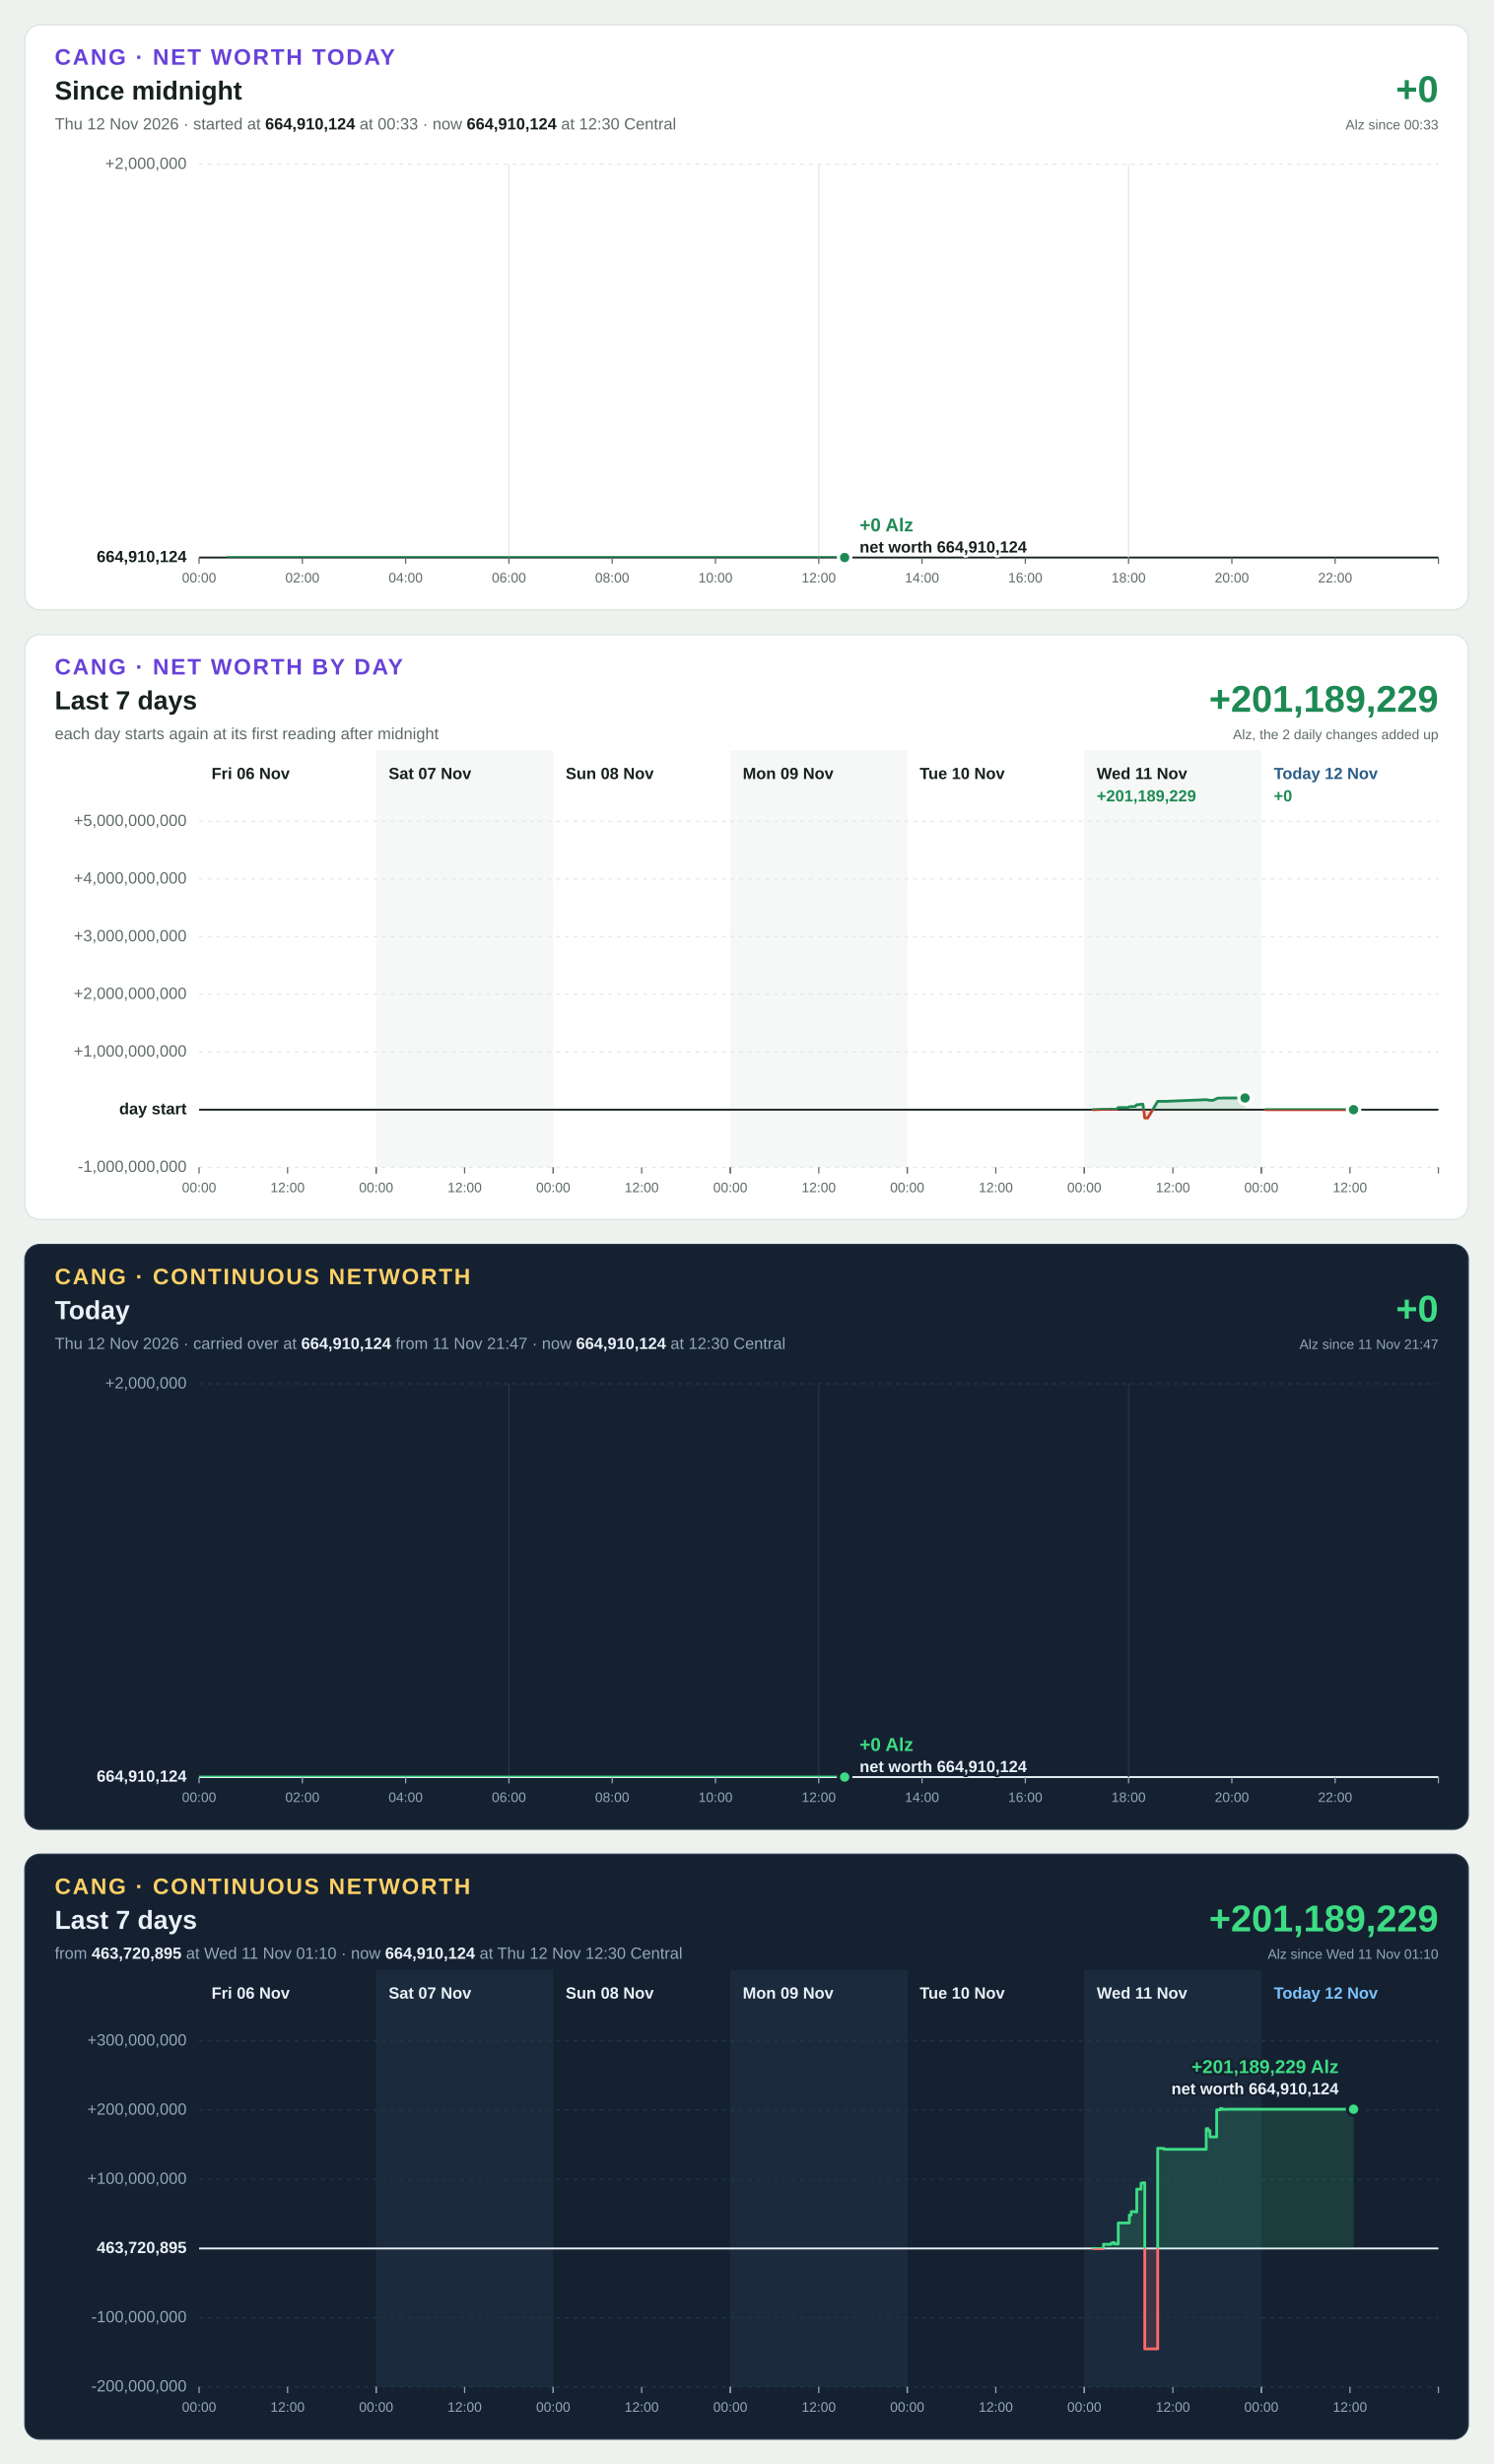
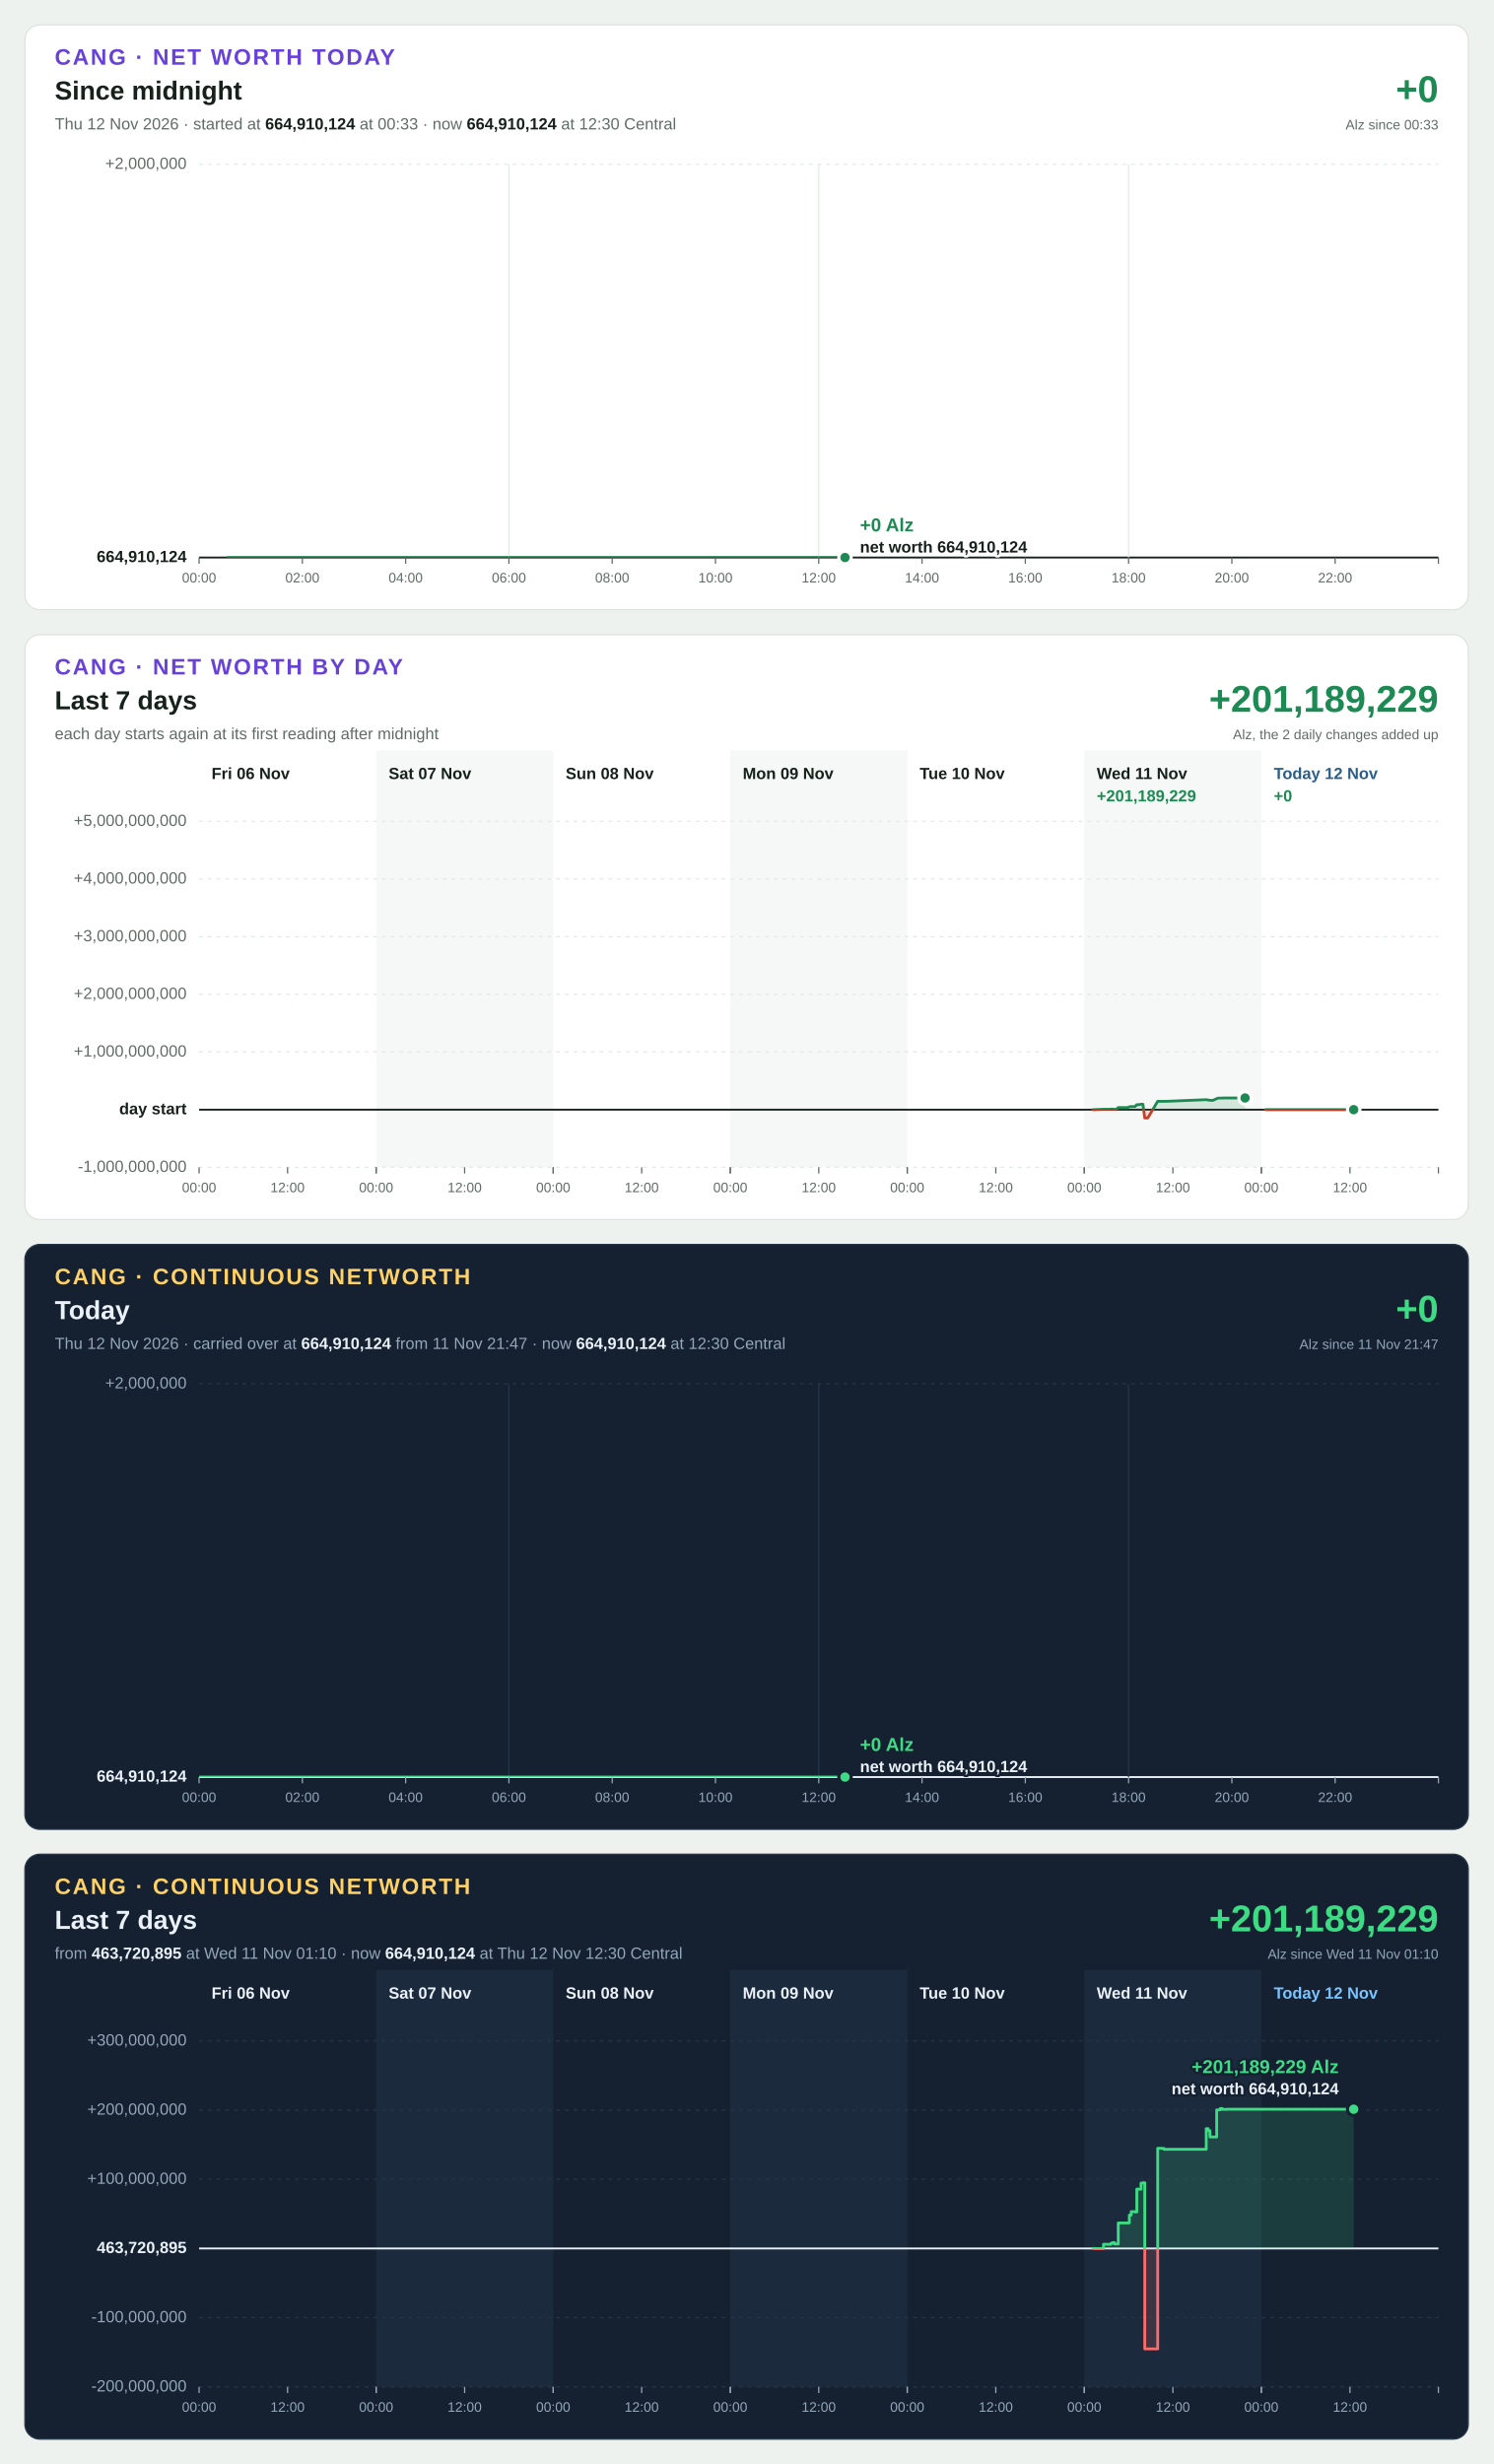
<svg xmlns="http://www.w3.org/2000/svg" width="1200" height="1980" viewBox="0 0 1200 1980" font-family="Segoe UI, Helvetica Neue, Arial, sans-serif" font-size="13" style="font-variant-numeric: tabular-nums">
  <rect width="1200" height="1980" fill="#eef2ef" />
  <g transform="translate(20,20)">
    <rect width="1160" height="470" rx="12" fill="#ffffff" stroke="#dbe3de" />
    <text x="24" y="32" font-size="18" font-weight="700" letter-spacing="1.4" fill="#6741d9">CANG · NET WORTH TODAY</text>
    <text x="24" y="60" font-size="21" font-weight="700" fill="#16211b">Since midnight</text>
    <text x="24" y="84" fill="#5f6b65">Thu 12 Nov 2026 · started at <tspan font-weight="700" fill="#16211b">664,910,124</tspan> at 00:33 · now <tspan font-weight="700" fill="#16211b">664,910,124</tspan> at 12:30 Central</text>
    <text x="1136" y="62" font-size="30" font-weight="700" text-anchor="end" fill="#1d8a53">+0</text>
    <text x="1136" y="84" font-size="11" text-anchor="end" fill="#5f6b65">Alz since 00:33</text>
    <line x1="140" x2="1136" y1="428.0" y2="428.0" stroke="#16211b" stroke-width="1.5" />
    <text x="130" y="428.0" text-anchor="end" dominant-baseline="middle" font-weight="700" fill="#16211b">664,910,124</text>
    <line x1="140" x2="1136" y1="112.0" y2="112.0" stroke="#e3e9e5" stroke-width="1" stroke-dasharray="3 4" />
    <text x="130" y="112.0" text-anchor="end" dominant-baseline="middle" font-weight="400" fill="#5f6b65">+2,000,000</text>
    <line x1="140.0" x2="140.0" y1="428" y2="433" stroke="#5f6b65" stroke-width="1" />
    <text x="140.0" y="448" font-size="11" text-anchor="middle" fill="#5f6b65">00:00</text>
    <line x1="223.0" x2="223.0" y1="428" y2="433" stroke="#5f6b65" stroke-width="1" />
    <text x="223.0" y="448" font-size="11" text-anchor="middle" fill="#5f6b65">02:00</text>
    <line x1="306.0" x2="306.0" y1="428" y2="433" stroke="#5f6b65" stroke-width="1" />
    <text x="306.0" y="448" font-size="11" text-anchor="middle" fill="#5f6b65">04:00</text>
    <line x1="389.0" x2="389.0" y1="112" y2="428" stroke="#e3e9e5" stroke-width="1" />
    <line x1="389.0" x2="389.0" y1="428" y2="433" stroke="#5f6b65" stroke-width="1" />
    <text x="389.0" y="448" font-size="11" text-anchor="middle" fill="#5f6b65">06:00</text>
    <line x1="472.0" x2="472.0" y1="428" y2="433" stroke="#5f6b65" stroke-width="1" />
    <text x="472.0" y="448" font-size="11" text-anchor="middle" fill="#5f6b65">08:00</text>
    <line x1="555.0" x2="555.0" y1="428" y2="433" stroke="#5f6b65" stroke-width="1" />
    <text x="555.0" y="448" font-size="11" text-anchor="middle" fill="#5f6b65">10:00</text>
    <line x1="638.0" x2="638.0" y1="112" y2="428" stroke="#e3e9e5" stroke-width="1" />
    <line x1="638.0" x2="638.0" y1="428" y2="433" stroke="#5f6b65" stroke-width="1" />
    <text x="638.0" y="448" font-size="11" text-anchor="middle" fill="#5f6b65">12:00</text>
    <line x1="721.0" x2="721.0" y1="428" y2="433" stroke="#5f6b65" stroke-width="1" />
    <text x="721.0" y="448" font-size="11" text-anchor="middle" fill="#5f6b65">14:00</text>
    <line x1="804.0" x2="804.0" y1="428" y2="433" stroke="#5f6b65" stroke-width="1" />
    <text x="804.0" y="448" font-size="11" text-anchor="middle" fill="#5f6b65">16:00</text>
    <line x1="887.0" x2="887.0" y1="112" y2="428" stroke="#e3e9e5" stroke-width="1" />
    <line x1="887.0" x2="887.0" y1="428" y2="433" stroke="#5f6b65" stroke-width="1" />
    <text x="887.0" y="448" font-size="11" text-anchor="middle" fill="#5f6b65">18:00</text>
    <line x1="970.0" x2="970.0" y1="428" y2="433" stroke="#5f6b65" stroke-width="1" />
    <text x="970.0" y="448" font-size="11" text-anchor="middle" fill="#5f6b65">20:00</text>
    <line x1="1053.0" x2="1053.0" y1="428" y2="433" stroke="#5f6b65" stroke-width="1" />
    <text x="1053.0" y="448" font-size="11" text-anchor="middle" fill="#5f6b65">22:00</text>
    <line x1="1136.0" x2="1136.0" y1="428" y2="433" stroke="#5f6b65" stroke-width="1" />
    <defs>
-       <path id="shape-today" d="M163.1 428.0L163.1 428.0L163.7 428.0L187.1 428.0L187.4 428.0L195.3 428.0L508.9 428.0L509.2 428.0L572.1 428.0L572.4 428.0L588.5 428.0L588.8 428.0L613.0 428.0L629.7 428.0L630.0 428.0L658.8 428.0L658.8 428.0Z" />
-       <path id="line-today" d="M163.1 428.0L163.7 428.0L187.1 428.0L187.4 428.0L195.3 428.0L508.9 428.0L509.2 428.0L572.1 428.0L572.4 428.0L588.5 428.0L588.8 428.0L613.0 428.0L629.7 428.0L630.0 428.0L658.8 428.0" />
+       <path id="shape-today" d="M163.1 428.0L163.1 428.0L163.7 428.0L187.1 428.0L187.4 428.0L195.3 428.0L508.9 428.0L509.2 428.0L572.1 428.0L572.4 428.0L588.5 428.0L588.8 428.0L613.0 428.0L629.7 428.0L630.0 428.0L658.8 428.0L659.1 428.0L659.1 428.0Z" />
+       <path id="line-today" d="M163.1 428.0L163.7 428.0L187.1 428.0L187.4 428.0L195.3 428.0L508.9 428.0L509.2 428.0L572.1 428.0L572.4 428.0L588.5 428.0L588.8 428.0L613.0 428.0L629.7 428.0L630.0 428.0L658.8 428.0L659.1 428.0" />
      <clipPath id="up-today">
        <rect x="140" y="112" width="996" height="316.0" />
      </clipPath>
      <clipPath id="down-today">
        <rect x="140" y="428.0" width="996" height="0.0" />
      </clipPath>
    </defs>
    <use href="#shape-today" fill="#1d8a53" fill-opacity="0.15" clip-path="url(#up-today)" />
    <use href="#line-today" fill="none" stroke="#1d8a53" stroke-width="2.25" stroke-linejoin="round" stroke-linecap="round" clip-path="url(#up-today)" />
    <use href="#shape-today" fill="#c4402b" fill-opacity="0.15" clip-path="url(#down-today)" />
    <use href="#line-today" fill="none" stroke="#c4402b" stroke-width="2.25" stroke-linejoin="round" stroke-linecap="round" clip-path="url(#down-today)" />
-     <circle cx="658.8" cy="428.0" r="5" fill="#1d8a53" stroke="#ffffff" stroke-width="2.5" />
-     <text x="670.8" y="407.0" text-anchor="start" font-size="15" font-weight="700" fill="#1d8a53" stroke="#ffffff" stroke-width="4" stroke-linejoin="round" paint-order="stroke">+0 Alz</text>
-     <text x="670.8" y="424.0" text-anchor="start" font-size="13" font-weight="600" fill="#16211b" stroke="#ffffff" stroke-width="4" stroke-linejoin="round" paint-order="stroke">net worth 664,910,124</text>
+     <circle cx="659.1" cy="428.0" r="5" fill="#1d8a53" stroke="#ffffff" stroke-width="2.5" />
+     <text x="671.1" y="407.0" text-anchor="start" font-size="15" font-weight="700" fill="#1d8a53" stroke="#ffffff" stroke-width="4" stroke-linejoin="round" paint-order="stroke">+0 Alz</text>
+     <text x="671.1" y="424.0" text-anchor="start" font-size="13" font-weight="600" fill="#16211b" stroke="#ffffff" stroke-width="4" stroke-linejoin="round" paint-order="stroke">net worth 664,910,124</text>
  </g>
  <g transform="translate(20,510)">
    <rect width="1160" height="470" rx="12" fill="#ffffff" stroke="#dbe3de" />
    <text x="24" y="32" font-size="18" font-weight="700" letter-spacing="1.4" fill="#6741d9">CANG · NET WORTH BY DAY</text>
    <text x="24" y="60" font-size="21" font-weight="700" fill="#16211b">Last 7 days</text>
    <text x="24" y="84" fill="#5f6b65">each day starts again at its first reading after midnight</text>
    <text x="1136" y="62" font-size="30" font-weight="700" text-anchor="end" fill="#1d8a53">+201,189,229</text>
    <text x="1136" y="84" font-size="11" text-anchor="end" fill="#5f6b65">Alz, the 2 daily changes added up</text>
    <rect x="282.3" y="93" width="142.3" height="335" fill="#f5f8f6" />
    <rect x="566.9" y="93" width="142.3" height="335" fill="#f5f8f6" />
    <rect x="851.4" y="93" width="142.3" height="335" fill="#f5f8f6" />
    <line x1="140" x2="1136" y1="428.0" y2="428.0" stroke="#e3e9e5" stroke-width="1" stroke-dasharray="3 4" />
    <text x="130" y="428.0" text-anchor="end" dominant-baseline="middle" font-weight="400" fill="#5f6b65">-1,000,000,000</text>
    <line x1="140" x2="1136" y1="381.7" y2="381.7" stroke="#16211b" stroke-width="1.5" />
    <text x="130" y="381.7" text-anchor="end" dominant-baseline="middle" font-weight="700" fill="#16211b">day start</text>
    <line x1="140" x2="1136" y1="335.3" y2="335.3" stroke="#e3e9e5" stroke-width="1" stroke-dasharray="3 4" />
    <text x="130" y="335.3" text-anchor="end" dominant-baseline="middle" font-weight="400" fill="#5f6b65">+1,000,000,000</text>
    <line x1="140" x2="1136" y1="289.0" y2="289.0" stroke="#e3e9e5" stroke-width="1" stroke-dasharray="3 4" />
    <text x="130" y="289.0" text-anchor="end" dominant-baseline="middle" font-weight="400" fill="#5f6b65">+2,000,000,000</text>
    <line x1="140" x2="1136" y1="242.7" y2="242.7" stroke="#e3e9e5" stroke-width="1" stroke-dasharray="3 4" />
    <text x="130" y="242.7" text-anchor="end" dominant-baseline="middle" font-weight="400" fill="#5f6b65">+3,000,000,000</text>
    <line x1="140" x2="1136" y1="196.3" y2="196.3" stroke="#e3e9e5" stroke-width="1" stroke-dasharray="3 4" />
    <text x="130" y="196.3" text-anchor="end" dominant-baseline="middle" font-weight="400" fill="#5f6b65">+4,000,000,000</text>
    <line x1="140" x2="1136" y1="150.0" y2="150.0" stroke="#e3e9e5" stroke-width="1" stroke-dasharray="3 4" />
    <text x="130" y="150.0" text-anchor="end" dominant-baseline="middle" font-weight="400" fill="#5f6b65">+5,000,000,000</text>
    <text x="150.0" y="116" font-weight="700" fill="#16211b">Fri 06 Nov</text>
    <line x1="140.0" x2="140.0" y1="428" y2="433" stroke="#5f6b65" stroke-width="1" />
    <text x="140.0" y="448" font-size="11" text-anchor="middle" fill="#5f6b65">00:00</text>
    <line x1="211.1" x2="211.1" y1="428" y2="433" stroke="#5f6b65" stroke-width="1" />
    <text x="211.1" y="448" font-size="11" text-anchor="middle" fill="#5f6b65">12:00</text>
    <line x1="282.3" x2="282.3" y1="428" y2="433" stroke="#5f6b65" stroke-width="1" />
    <text x="292.3" y="116" font-weight="700" fill="#16211b">Sat 07 Nov</text>
    <line x1="282.3" x2="282.3" y1="428" y2="433" stroke="#5f6b65" stroke-width="1" />
    <text x="282.3" y="448" font-size="11" text-anchor="middle" fill="#5f6b65">00:00</text>
    <line x1="353.4" x2="353.4" y1="428" y2="433" stroke="#5f6b65" stroke-width="1" />
    <text x="353.4" y="448" font-size="11" text-anchor="middle" fill="#5f6b65">12:00</text>
    <line x1="424.6" x2="424.6" y1="428" y2="433" stroke="#5f6b65" stroke-width="1" />
    <text x="434.6" y="116" font-weight="700" fill="#16211b">Sun 08 Nov</text>
    <line x1="424.6" x2="424.6" y1="428" y2="433" stroke="#5f6b65" stroke-width="1" />
    <text x="424.6" y="448" font-size="11" text-anchor="middle" fill="#5f6b65">00:00</text>
    <line x1="495.7" x2="495.7" y1="428" y2="433" stroke="#5f6b65" stroke-width="1" />
    <text x="495.7" y="448" font-size="11" text-anchor="middle" fill="#5f6b65">12:00</text>
    <line x1="566.9" x2="566.9" y1="428" y2="433" stroke="#5f6b65" stroke-width="1" />
    <text x="576.9" y="116" font-weight="700" fill="#16211b">Mon 09 Nov</text>
    <line x1="566.9" x2="566.9" y1="428" y2="433" stroke="#5f6b65" stroke-width="1" />
    <text x="566.9" y="448" font-size="11" text-anchor="middle" fill="#5f6b65">00:00</text>
    <line x1="638.0" x2="638.0" y1="428" y2="433" stroke="#5f6b65" stroke-width="1" />
    <text x="638.0" y="448" font-size="11" text-anchor="middle" fill="#5f6b65">12:00</text>
    <line x1="709.1" x2="709.1" y1="428" y2="433" stroke="#5f6b65" stroke-width="1" />
    <text x="719.1" y="116" font-weight="700" fill="#16211b">Tue 10 Nov</text>
    <line x1="709.1" x2="709.1" y1="428" y2="433" stroke="#5f6b65" stroke-width="1" />
    <text x="709.1" y="448" font-size="11" text-anchor="middle" fill="#5f6b65">00:00</text>
    <line x1="780.3" x2="780.3" y1="428" y2="433" stroke="#5f6b65" stroke-width="1" />
    <text x="780.3" y="448" font-size="11" text-anchor="middle" fill="#5f6b65">12:00</text>
    <line x1="851.4" x2="851.4" y1="428" y2="433" stroke="#5f6b65" stroke-width="1" />
    <text x="861.4" y="116" font-weight="700" fill="#16211b">Wed 11 Nov</text>
    <line x1="851.4" x2="851.4" y1="428" y2="433" stroke="#5f6b65" stroke-width="1" />
    <text x="851.4" y="448" font-size="11" text-anchor="middle" fill="#5f6b65">00:00</text>
    <line x1="922.6" x2="922.6" y1="428" y2="433" stroke="#5f6b65" stroke-width="1" />
    <text x="922.6" y="448" font-size="11" text-anchor="middle" fill="#5f6b65">12:00</text>
    <line x1="993.7" x2="993.7" y1="428" y2="433" stroke="#5f6b65" stroke-width="1" />
    <text x="861.4" y="134" font-weight="700" fill="#1d8a53">+201,189,229</text>
    <defs>
      <path id="shape-day5" d="M858.4 381.7L858.4 381.7L859.9 381.7L866.8 381.4L868.3 381.4L869.8 381.4L871.3 381.4L872.8 381.3L874.2 381.3L875.7 381.4L877.2 381.4L878.7 380.0L880.2 380.0L881.7 380.0L883.2 380.0L884.7 380.0L886.2 380.0L887.6 379.4L889.1 379.2L890.6 379.2L892.1 379.2L893.6 377.7L895.1 377.7L897.0 377.3L898.5 377.3L900.0 388.4L902.4 388.4L910.4 375.0L911.9 375.0L913.4 375.0L915.4 375.0L916.9 375.0L948.8 373.7L950.3 373.8L951.8 374.1L953.3 374.2L954.8 374.2L958.8 372.4L959.8 372.4L961.2 372.4L962.2 372.4L963.2 372.3L964.7 372.3L965.7 372.3L966.7 372.3L972.8 372.3L980.6 372.3L980.6 381.7Z" />
      <path id="line-day5" d="M858.4 381.7L859.9 381.7L866.8 381.4L868.3 381.4L869.8 381.4L871.3 381.4L872.8 381.3L874.2 381.3L875.7 381.4L877.2 381.4L878.7 380.0L880.2 380.0L881.7 380.0L883.2 380.0L884.7 380.0L886.2 380.0L887.6 379.4L889.1 379.2L890.6 379.2L892.1 379.2L893.6 377.7L895.1 377.7L897.0 377.3L898.5 377.3L900.0 388.4L902.4 388.4L910.4 375.0L911.9 375.0L913.4 375.0L915.4 375.0L916.9 375.0L948.8 373.7L950.3 373.8L951.8 374.1L953.3 374.2L954.8 374.2L958.8 372.4L959.8 372.4L961.2 372.4L962.2 372.4L963.2 372.3L964.7 372.3L965.7 372.3L966.7 372.3L972.8 372.3L980.6 372.3" />
      <clipPath id="up-day5">
        <rect x="140" y="150" width="996" height="231.7" />
      </clipPath>
      <clipPath id="down-day5">
        <rect x="140" y="381.7" width="996" height="46.3" />
      </clipPath>
    </defs>
    <use href="#shape-day5" fill="#1d8a53" fill-opacity="0.15" clip-path="url(#up-day5)" />
    <use href="#line-day5" fill="none" stroke="#1d8a53" stroke-width="2.25" stroke-linejoin="round" stroke-linecap="round" clip-path="url(#up-day5)" />
    <use href="#shape-day5" fill="#c4402b" fill-opacity="0.15" clip-path="url(#down-day5)" />
    <use href="#line-day5" fill="none" stroke="#c4402b" stroke-width="2.25" stroke-linejoin="round" stroke-linecap="round" clip-path="url(#down-day5)" />
    <circle cx="980.6" cy="372.3" r="5" fill="#1d8a53" stroke="#ffffff" stroke-width="2.5" />
    <text x="1003.7" y="116" font-weight="700" fill="#2b5d87">Today 12 Nov</text>
    <line x1="993.7" x2="993.7" y1="428" y2="433" stroke="#5f6b65" stroke-width="1" />
    <text x="993.7" y="448" font-size="11" text-anchor="middle" fill="#5f6b65">00:00</text>
    <line x1="1064.9" x2="1064.9" y1="428" y2="433" stroke="#5f6b65" stroke-width="1" />
    <text x="1064.9" y="448" font-size="11" text-anchor="middle" fill="#5f6b65">12:00</text>
    <line x1="1136.0" x2="1136.0" y1="428" y2="433" stroke="#5f6b65" stroke-width="1" />
    <text x="1003.7" y="134" font-weight="700" fill="#1d8a53">+0</text>
    <defs>
-       <path id="shape-day6" d="M997.0 381.7L997.0 381.7L1000.5 381.7L1046.5 381.7L1057.8 381.7L1063.7 381.7L1067.8 381.7L1067.8 381.7Z" />
-       <path id="line-day6" d="M997.0 381.7L1000.5 381.7L1046.5 381.7L1057.8 381.7L1063.7 381.7L1067.8 381.7" />
+       <path id="shape-day6" d="M997.0 381.7L997.0 381.7L1000.5 381.7L1046.5 381.7L1057.8 381.7L1063.7 381.7L1067.9 381.7L1067.9 381.7Z" />
+       <path id="line-day6" d="M997.0 381.7L1000.5 381.7L1046.5 381.7L1057.8 381.7L1063.7 381.7L1067.9 381.7" />
      <clipPath id="up-day6">
        <rect x="140" y="150" width="996" height="231.7" />
      </clipPath>
      <clipPath id="down-day6">
        <rect x="140" y="381.7" width="996" height="46.3" />
      </clipPath>
    </defs>
    <use href="#shape-day6" fill="#1d8a53" fill-opacity="0.15" clip-path="url(#up-day6)" />
    <use href="#line-day6" fill="none" stroke="#1d8a53" stroke-width="2.25" stroke-linejoin="round" stroke-linecap="round" clip-path="url(#up-day6)" />
    <use href="#shape-day6" fill="#c4402b" fill-opacity="0.15" clip-path="url(#down-day6)" />
    <use href="#line-day6" fill="none" stroke="#c4402b" stroke-width="2.25" stroke-linejoin="round" stroke-linecap="round" clip-path="url(#down-day6)" />
-     <circle cx="1067.8" cy="381.7" r="5" fill="#1d8a53" stroke="#ffffff" stroke-width="2.5" />
+     <circle cx="1067.9" cy="381.7" r="5" fill="#1d8a53" stroke="#ffffff" stroke-width="2.5" />
  </g>
  <g transform="translate(20,1000)">
    <rect width="1160" height="470" rx="12" fill="#152131" stroke="#24364a" />
    <text x="24" y="32" font-size="18" font-weight="700" letter-spacing="1.4" fill="#ffd166">CANG · CONTINUOUS NETWORTH</text>
    <text x="24" y="60" font-size="21" font-weight="700" fill="#eaf1f8">Today</text>
    <text x="24" y="84" fill="#93a6ba">Thu 12 Nov 2026 · carried over at <tspan font-weight="700" fill="#eaf1f8">664,910,124</tspan> from 11 Nov 21:47 · now <tspan font-weight="700" fill="#eaf1f8">664,910,124</tspan> at 12:30 Central</text>
    <text x="1136" y="62" font-size="30" font-weight="700" text-anchor="end" fill="#3ddc84">+0</text>
    <text x="1136" y="84" font-size="11" text-anchor="end" fill="#93a6ba">Alz since 11 Nov 21:47</text>
    <line x1="140" x2="1136" y1="428.0" y2="428.0" stroke="#eaf1f8" stroke-width="1.5" />
    <text x="130" y="428.0" text-anchor="end" dominant-baseline="middle" font-weight="700" fill="#eaf1f8">664,910,124</text>
    <line x1="140" x2="1136" y1="112.0" y2="112.0" stroke="#243548" stroke-width="1" stroke-dasharray="3 4" />
    <text x="130" y="112.0" text-anchor="end" dominant-baseline="middle" font-weight="400" fill="#93a6ba">+2,000,000</text>
    <line x1="140.0" x2="140.0" y1="428" y2="433" stroke="#93a6ba" stroke-width="1" />
    <text x="140.0" y="448" font-size="11" text-anchor="middle" fill="#93a6ba">00:00</text>
    <line x1="223.0" x2="223.0" y1="428" y2="433" stroke="#93a6ba" stroke-width="1" />
    <text x="223.0" y="448" font-size="11" text-anchor="middle" fill="#93a6ba">02:00</text>
    <line x1="306.0" x2="306.0" y1="428" y2="433" stroke="#93a6ba" stroke-width="1" />
    <text x="306.0" y="448" font-size="11" text-anchor="middle" fill="#93a6ba">04:00</text>
    <line x1="389.0" x2="389.0" y1="112" y2="428" stroke="#243548" stroke-width="1" />
    <line x1="389.0" x2="389.0" y1="428" y2="433" stroke="#93a6ba" stroke-width="1" />
    <text x="389.0" y="448" font-size="11" text-anchor="middle" fill="#93a6ba">06:00</text>
    <line x1="472.0" x2="472.0" y1="428" y2="433" stroke="#93a6ba" stroke-width="1" />
    <text x="472.0" y="448" font-size="11" text-anchor="middle" fill="#93a6ba">08:00</text>
    <line x1="555.0" x2="555.0" y1="428" y2="433" stroke="#93a6ba" stroke-width="1" />
    <text x="555.0" y="448" font-size="11" text-anchor="middle" fill="#93a6ba">10:00</text>
    <line x1="638.0" x2="638.0" y1="112" y2="428" stroke="#243548" stroke-width="1" />
    <line x1="638.0" x2="638.0" y1="428" y2="433" stroke="#93a6ba" stroke-width="1" />
    <text x="638.0" y="448" font-size="11" text-anchor="middle" fill="#93a6ba">12:00</text>
    <line x1="721.0" x2="721.0" y1="428" y2="433" stroke="#93a6ba" stroke-width="1" />
    <text x="721.0" y="448" font-size="11" text-anchor="middle" fill="#93a6ba">14:00</text>
    <line x1="804.0" x2="804.0" y1="428" y2="433" stroke="#93a6ba" stroke-width="1" />
    <text x="804.0" y="448" font-size="11" text-anchor="middle" fill="#93a6ba">16:00</text>
    <line x1="887.0" x2="887.0" y1="112" y2="428" stroke="#243548" stroke-width="1" />
    <line x1="887.0" x2="887.0" y1="428" y2="433" stroke="#93a6ba" stroke-width="1" />
    <text x="887.0" y="448" font-size="11" text-anchor="middle" fill="#93a6ba">18:00</text>
    <line x1="970.0" x2="970.0" y1="428" y2="433" stroke="#93a6ba" stroke-width="1" />
    <text x="970.0" y="448" font-size="11" text-anchor="middle" fill="#93a6ba">20:00</text>
    <line x1="1053.0" x2="1053.0" y1="428" y2="433" stroke="#93a6ba" stroke-width="1" />
    <text x="1053.0" y="448" font-size="11" text-anchor="middle" fill="#93a6ba">22:00</text>
    <line x1="1136.0" x2="1136.0" y1="428" y2="433" stroke="#93a6ba" stroke-width="1" />
    <defs>
-       <path id="shape-flow-today" d="M140.0 428.0L140.0 428.0L658.8 428.0L658.8 428.0L658.8 428.0Z" />
-       <path id="line-flow-today" d="M140.0 428.0L658.8 428.0L658.8 428.0" />
+       <path id="shape-flow-today" d="M140.0 428.0L140.0 428.0L659.1 428.0L659.1 428.0L659.1 428.0Z" />
+       <path id="line-flow-today" d="M140.0 428.0L659.1 428.0L659.1 428.0" />
      <clipPath id="up-flow-today">
        <rect x="140" y="112" width="996" height="316.0" />
      </clipPath>
      <clipPath id="down-flow-today">
        <rect x="140" y="428.0" width="996" height="0.0" />
      </clipPath>
    </defs>
    <use href="#shape-flow-today" fill="#3ddc84" fill-opacity="0.15" clip-path="url(#up-flow-today)" />
    <use href="#line-flow-today" fill="none" stroke="#3ddc84" stroke-width="2.25" stroke-linejoin="round" stroke-linecap="round" clip-path="url(#up-flow-today)" />
    <use href="#shape-flow-today" fill="#ff6b6b" fill-opacity="0.15" clip-path="url(#down-flow-today)" />
    <use href="#line-flow-today" fill="none" stroke="#ff6b6b" stroke-width="2.25" stroke-linejoin="round" stroke-linecap="round" clip-path="url(#down-flow-today)" />
-     <circle cx="658.8" cy="428.0" r="5" fill="#3ddc84" stroke="#152131" stroke-width="2.5" />
-     <text x="670.8" y="407.0" text-anchor="start" font-size="15" font-weight="700" fill="#3ddc84" stroke="#152131" stroke-width="4" stroke-linejoin="round" paint-order="stroke">+0 Alz</text>
-     <text x="670.8" y="424.0" text-anchor="start" font-size="13" font-weight="600" fill="#eaf1f8" stroke="#152131" stroke-width="4" stroke-linejoin="round" paint-order="stroke">net worth 664,910,124</text>
+     <circle cx="659.1" cy="428.0" r="5" fill="#3ddc84" stroke="#152131" stroke-width="2.5" />
+     <text x="671.1" y="407.0" text-anchor="start" font-size="15" font-weight="700" fill="#3ddc84" stroke="#152131" stroke-width="4" stroke-linejoin="round" paint-order="stroke">+0 Alz</text>
+     <text x="671.1" y="424.0" text-anchor="start" font-size="13" font-weight="600" fill="#eaf1f8" stroke="#152131" stroke-width="4" stroke-linejoin="round" paint-order="stroke">net worth 664,910,124</text>
  </g>
  <g transform="translate(20,1490)">
    <rect width="1160" height="470" rx="12" fill="#152131" stroke="#24364a" />
    <text x="24" y="32" font-size="18" font-weight="700" letter-spacing="1.4" fill="#ffd166">CANG · CONTINUOUS NETWORTH</text>
    <text x="24" y="60" font-size="21" font-weight="700" fill="#eaf1f8">Last 7 days</text>
    <text x="24" y="84" fill="#93a6ba">from <tspan font-weight="700" fill="#eaf1f8">463,720,895</tspan> at Wed 11 Nov 01:10 · now <tspan font-weight="700" fill="#eaf1f8">664,910,124</tspan> at Thu 12 Nov 12:30 Central</text>
    <text x="1136" y="62" font-size="30" font-weight="700" text-anchor="end" fill="#3ddc84">+201,189,229</text>
    <text x="1136" y="84" font-size="11" text-anchor="end" fill="#93a6ba">Alz since Wed 11 Nov 01:10</text>
    <rect x="282.3" y="93" width="142.3" height="335" fill="#1b2b3d" />
    <rect x="566.9" y="93" width="142.3" height="335" fill="#1b2b3d" />
    <rect x="851.4" y="93" width="142.3" height="335" fill="#1b2b3d" />
    <line x1="140" x2="1136" y1="428.0" y2="428.0" stroke="#243548" stroke-width="1" stroke-dasharray="3 4" />
    <text x="130" y="428.0" text-anchor="end" dominant-baseline="middle" font-weight="400" fill="#93a6ba">-200,000,000</text>
    <line x1="140" x2="1136" y1="372.4" y2="372.4" stroke="#243548" stroke-width="1" stroke-dasharray="3 4" />
    <text x="130" y="372.4" text-anchor="end" dominant-baseline="middle" font-weight="400" fill="#93a6ba">-100,000,000</text>
    <line x1="140" x2="1136" y1="316.8" y2="316.8" stroke="#eaf1f8" stroke-width="1.5" />
    <text x="130" y="316.8" text-anchor="end" dominant-baseline="middle" font-weight="700" fill="#eaf1f8">463,720,895</text>
    <line x1="140" x2="1136" y1="261.2" y2="261.2" stroke="#243548" stroke-width="1" stroke-dasharray="3 4" />
    <text x="130" y="261.2" text-anchor="end" dominant-baseline="middle" font-weight="400" fill="#93a6ba">+100,000,000</text>
    <line x1="140" x2="1136" y1="205.6" y2="205.6" stroke="#243548" stroke-width="1" stroke-dasharray="3 4" />
    <text x="130" y="205.6" text-anchor="end" dominant-baseline="middle" font-weight="400" fill="#93a6ba">+200,000,000</text>
    <line x1="140" x2="1136" y1="150.0" y2="150.0" stroke="#243548" stroke-width="1" stroke-dasharray="3 4" />
    <text x="130" y="150.0" text-anchor="end" dominant-baseline="middle" font-weight="400" fill="#93a6ba">+300,000,000</text>
    <text x="150.0" y="116" font-weight="700" fill="#eaf1f8">Fri 06 Nov</text>
    <line x1="140.0" x2="140.0" y1="428" y2="433" stroke="#93a6ba" stroke-width="1" />
    <text x="140.0" y="448" font-size="11" text-anchor="middle" fill="#93a6ba">00:00</text>
    <line x1="211.1" x2="211.1" y1="428" y2="433" stroke="#93a6ba" stroke-width="1" />
    <text x="211.1" y="448" font-size="11" text-anchor="middle" fill="#93a6ba">12:00</text>
    <line x1="282.3" x2="282.3" y1="428" y2="433" stroke="#93a6ba" stroke-width="1" />
    <text x="292.3" y="116" font-weight="700" fill="#eaf1f8">Sat 07 Nov</text>
    <line x1="282.3" x2="282.3" y1="428" y2="433" stroke="#93a6ba" stroke-width="1" />
    <text x="282.3" y="448" font-size="11" text-anchor="middle" fill="#93a6ba">00:00</text>
    <line x1="353.4" x2="353.4" y1="428" y2="433" stroke="#93a6ba" stroke-width="1" />
    <text x="353.4" y="448" font-size="11" text-anchor="middle" fill="#93a6ba">12:00</text>
    <line x1="424.6" x2="424.6" y1="428" y2="433" stroke="#93a6ba" stroke-width="1" />
    <text x="434.6" y="116" font-weight="700" fill="#eaf1f8">Sun 08 Nov</text>
    <line x1="424.6" x2="424.6" y1="428" y2="433" stroke="#93a6ba" stroke-width="1" />
    <text x="424.6" y="448" font-size="11" text-anchor="middle" fill="#93a6ba">00:00</text>
    <line x1="495.7" x2="495.7" y1="428" y2="433" stroke="#93a6ba" stroke-width="1" />
    <text x="495.7" y="448" font-size="11" text-anchor="middle" fill="#93a6ba">12:00</text>
    <line x1="566.9" x2="566.9" y1="428" y2="433" stroke="#93a6ba" stroke-width="1" />
    <text x="576.9" y="116" font-weight="700" fill="#eaf1f8">Mon 09 Nov</text>
    <line x1="566.9" x2="566.9" y1="428" y2="433" stroke="#93a6ba" stroke-width="1" />
    <text x="566.9" y="448" font-size="11" text-anchor="middle" fill="#93a6ba">00:00</text>
    <line x1="638.0" x2="638.0" y1="428" y2="433" stroke="#93a6ba" stroke-width="1" />
    <text x="638.0" y="448" font-size="11" text-anchor="middle" fill="#93a6ba">12:00</text>
    <line x1="709.1" x2="709.1" y1="428" y2="433" stroke="#93a6ba" stroke-width="1" />
    <text x="719.1" y="116" font-weight="700" fill="#eaf1f8">Tue 10 Nov</text>
    <line x1="709.1" x2="709.1" y1="428" y2="433" stroke="#93a6ba" stroke-width="1" />
    <text x="709.1" y="448" font-size="11" text-anchor="middle" fill="#93a6ba">00:00</text>
    <line x1="780.3" x2="780.3" y1="428" y2="433" stroke="#93a6ba" stroke-width="1" />
    <text x="780.3" y="448" font-size="11" text-anchor="middle" fill="#93a6ba">12:00</text>
    <line x1="851.4" x2="851.4" y1="428" y2="433" stroke="#93a6ba" stroke-width="1" />
    <text x="861.4" y="116" font-weight="700" fill="#eaf1f8">Wed 11 Nov</text>
    <line x1="851.4" x2="851.4" y1="428" y2="433" stroke="#93a6ba" stroke-width="1" />
    <text x="851.4" y="448" font-size="11" text-anchor="middle" fill="#93a6ba">00:00</text>
    <line x1="922.6" x2="922.6" y1="428" y2="433" stroke="#93a6ba" stroke-width="1" />
    <text x="922.6" y="448" font-size="11" text-anchor="middle" fill="#93a6ba">12:00</text>
    <line x1="993.7" x2="993.7" y1="428" y2="433" stroke="#93a6ba" stroke-width="1" />
    <text x="1003.7" y="116" font-weight="700" fill="#7cc4ff">Today 12 Nov</text>
    <line x1="993.7" x2="993.7" y1="428" y2="433" stroke="#93a6ba" stroke-width="1" />
    <text x="993.7" y="448" font-size="11" text-anchor="middle" fill="#93a6ba">00:00</text>
    <line x1="1064.9" x2="1064.9" y1="428" y2="433" stroke="#93a6ba" stroke-width="1" />
    <text x="1064.9" y="448" font-size="11" text-anchor="middle" fill="#93a6ba">12:00</text>
    <line x1="1136.0" x2="1136.0" y1="428" y2="433" stroke="#93a6ba" stroke-width="1" />
    <defs>
-       <path id="shape-flow-week" d="M858.4 316.8L858.4 316.8L859.9 316.8L859.9 316.9L866.8 316.9L866.8 313.4L868.3 313.4L868.3 313.4L869.8 313.4L869.8 313.5L871.3 313.5L871.3 313.5L872.8 313.5L872.8 312.6L874.2 312.6L874.2 312.1L875.7 312.1L875.7 313.2L877.2 313.2L877.2 313.2L878.7 313.2L878.7 296.3L880.2 296.3L880.2 296.3L881.7 296.3L881.7 296.3L883.2 296.3L883.2 296.3L884.7 296.3L884.7 296.3L886.2 296.3L886.2 296.3L887.6 296.3L887.6 290.0L889.1 290.0L889.1 287.2L890.6 287.2L890.6 287.2L892.1 287.2L892.1 287.5L893.6 287.5L893.6 269.1L895.1 269.1L895.1 269.2L897.0 269.2L897.0 264.3L898.5 264.3L898.5 264.0L900.0 264.0L900.0 397.5L902.4 397.5L902.4 397.5L910.4 397.5L910.4 236.3L911.9 236.3L911.9 236.3L913.4 236.3L913.4 236.4L915.4 236.4L915.4 237.1L916.9 237.1L916.9 237.1L949.4 237.1L949.4 220.5L950.9 220.5L950.9 222.1L952.4 222.1L952.4 227.2L957.8 227.2L957.8 205.4L959.3 205.4L959.3 205.4L960.7 205.4L960.7 204.3L962.2 204.3L962.2 205.0L963.7 205.0L963.7 205.0L964.7 205.0L964.7 205.0L966.2 205.0L966.2 204.9L1067.8 204.9L1067.8 204.9L1067.8 316.8Z" />
-       <path id="line-flow-week" d="M858.4 316.8L859.9 316.8L859.9 316.9L866.8 316.9L866.8 313.4L868.3 313.4L868.3 313.4L869.8 313.4L869.8 313.5L871.3 313.5L871.3 313.5L872.8 313.5L872.8 312.6L874.2 312.6L874.2 312.1L875.7 312.1L875.7 313.2L877.2 313.2L877.2 313.2L878.7 313.2L878.7 296.3L880.2 296.3L880.2 296.3L881.7 296.3L881.7 296.3L883.2 296.3L883.2 296.3L884.7 296.3L884.7 296.3L886.2 296.3L886.2 296.3L887.6 296.3L887.6 290.0L889.1 290.0L889.1 287.2L890.6 287.2L890.6 287.2L892.1 287.2L892.1 287.5L893.6 287.5L893.6 269.1L895.1 269.1L895.1 269.2L897.0 269.2L897.0 264.3L898.5 264.3L898.5 264.0L900.0 264.0L900.0 397.5L902.4 397.5L902.4 397.5L910.4 397.5L910.4 236.3L911.9 236.3L911.9 236.3L913.4 236.3L913.4 236.4L915.4 236.4L915.4 237.1L916.9 237.1L916.9 237.1L949.4 237.1L949.4 220.5L950.9 220.5L950.9 222.1L952.4 222.1L952.4 227.2L957.8 227.2L957.8 205.4L959.3 205.4L959.3 205.4L960.7 205.4L960.7 204.3L962.2 204.3L962.2 205.0L963.7 205.0L963.7 205.0L964.7 205.0L964.7 205.0L966.2 205.0L966.2 204.9L1067.8 204.9L1067.8 204.9" />
+       <path id="shape-flow-week" d="M858.4 316.8L858.4 316.8L859.9 316.8L859.9 316.9L866.8 316.9L866.8 313.4L868.3 313.4L868.3 313.4L869.8 313.4L869.8 313.5L871.3 313.5L871.3 313.5L872.8 313.5L872.8 312.6L874.2 312.6L874.2 312.1L875.7 312.1L875.7 313.2L877.2 313.2L877.2 313.2L878.7 313.2L878.7 296.3L880.2 296.3L880.2 296.3L881.7 296.3L881.7 296.3L883.2 296.3L883.2 296.3L884.7 296.3L884.7 296.3L886.2 296.3L886.2 296.3L887.6 296.3L887.6 290.0L889.1 290.0L889.1 287.2L890.6 287.2L890.6 287.2L892.1 287.2L892.1 287.5L893.6 287.5L893.6 269.1L895.1 269.1L895.1 269.2L897.0 269.2L897.0 264.3L898.5 264.3L898.5 264.0L900.0 264.0L900.0 397.5L902.4 397.5L902.4 397.5L910.4 397.5L910.4 236.3L911.9 236.3L911.9 236.3L913.4 236.3L913.4 236.4L915.4 236.4L915.4 237.1L916.9 237.1L916.9 237.1L949.4 237.1L949.4 220.5L950.9 220.5L950.9 222.1L952.4 222.1L952.4 227.2L957.8 227.2L957.8 205.4L959.3 205.4L959.3 205.4L960.7 205.4L960.7 204.3L962.2 204.3L962.2 205.0L963.7 205.0L963.7 205.0L964.7 205.0L964.7 205.0L966.2 205.0L966.2 204.9L1067.9 204.9L1067.9 204.9L1067.9 316.8Z" />
+       <path id="line-flow-week" d="M858.4 316.8L859.9 316.8L859.9 316.9L866.8 316.9L866.8 313.4L868.3 313.4L868.3 313.4L869.8 313.4L869.8 313.5L871.3 313.5L871.3 313.5L872.8 313.5L872.8 312.6L874.2 312.6L874.2 312.1L875.7 312.1L875.7 313.2L877.2 313.2L877.2 313.2L878.7 313.2L878.7 296.3L880.2 296.3L880.2 296.3L881.7 296.3L881.7 296.3L883.2 296.3L883.2 296.3L884.7 296.3L884.7 296.3L886.2 296.3L886.2 296.3L887.6 296.3L887.6 290.0L889.1 290.0L889.1 287.2L890.6 287.2L890.6 287.2L892.1 287.2L892.1 287.5L893.6 287.5L893.6 269.1L895.1 269.1L895.1 269.2L897.0 269.2L897.0 264.3L898.5 264.3L898.5 264.0L900.0 264.0L900.0 397.5L902.4 397.5L902.4 397.5L910.4 397.5L910.4 236.3L911.9 236.3L911.9 236.3L913.4 236.3L913.4 236.4L915.4 236.4L915.4 237.1L916.9 237.1L916.9 237.1L949.4 237.1L949.4 220.5L950.9 220.5L950.9 222.1L952.4 222.1L952.4 227.2L957.8 227.2L957.8 205.4L959.3 205.4L959.3 205.4L960.7 205.4L960.7 204.3L962.2 204.3L962.2 205.0L963.7 205.0L963.7 205.0L964.7 205.0L964.7 205.0L966.2 205.0L966.2 204.9L1067.9 204.9L1067.9 204.9" />
      <clipPath id="up-flow-week">
        <rect x="140" y="150" width="996" height="166.8" />
      </clipPath>
      <clipPath id="down-flow-week">
        <rect x="140" y="316.8" width="996" height="111.2" />
      </clipPath>
    </defs>
    <use href="#shape-flow-week" fill="#3ddc84" fill-opacity="0.15" clip-path="url(#up-flow-week)" />
    <use href="#line-flow-week" fill="none" stroke="#3ddc84" stroke-width="2.25" stroke-linejoin="round" stroke-linecap="round" clip-path="url(#up-flow-week)" />
    <use href="#shape-flow-week" fill="#ff6b6b" fill-opacity="0.15" clip-path="url(#down-flow-week)" />
    <use href="#line-flow-week" fill="none" stroke="#ff6b6b" stroke-width="2.25" stroke-linejoin="round" stroke-linecap="round" clip-path="url(#down-flow-week)" />
-     <circle cx="1067.8" cy="204.9" r="5" fill="#3ddc84" stroke="#152131" stroke-width="2.5" />
-     <text x="1055.8" y="175.9" text-anchor="end" font-size="15" font-weight="700" fill="#3ddc84" stroke="#152131" stroke-width="4" stroke-linejoin="round" paint-order="stroke">+201,189,229 Alz</text>
-     <text x="1055.8" y="192.9" text-anchor="end" font-size="13" font-weight="600" fill="#eaf1f8" stroke="#152131" stroke-width="4" stroke-linejoin="round" paint-order="stroke">net worth 664,910,124</text>
+     <circle cx="1067.9" cy="204.9" r="5" fill="#3ddc84" stroke="#152131" stroke-width="2.5" />
+     <text x="1055.9" y="175.9" text-anchor="end" font-size="15" font-weight="700" fill="#3ddc84" stroke="#152131" stroke-width="4" stroke-linejoin="round" paint-order="stroke">+201,189,229 Alz</text>
+     <text x="1055.9" y="192.9" text-anchor="end" font-size="13" font-weight="600" fill="#eaf1f8" stroke="#152131" stroke-width="4" stroke-linejoin="round" paint-order="stroke">net worth 664,910,124</text>
  </g>
</svg>
